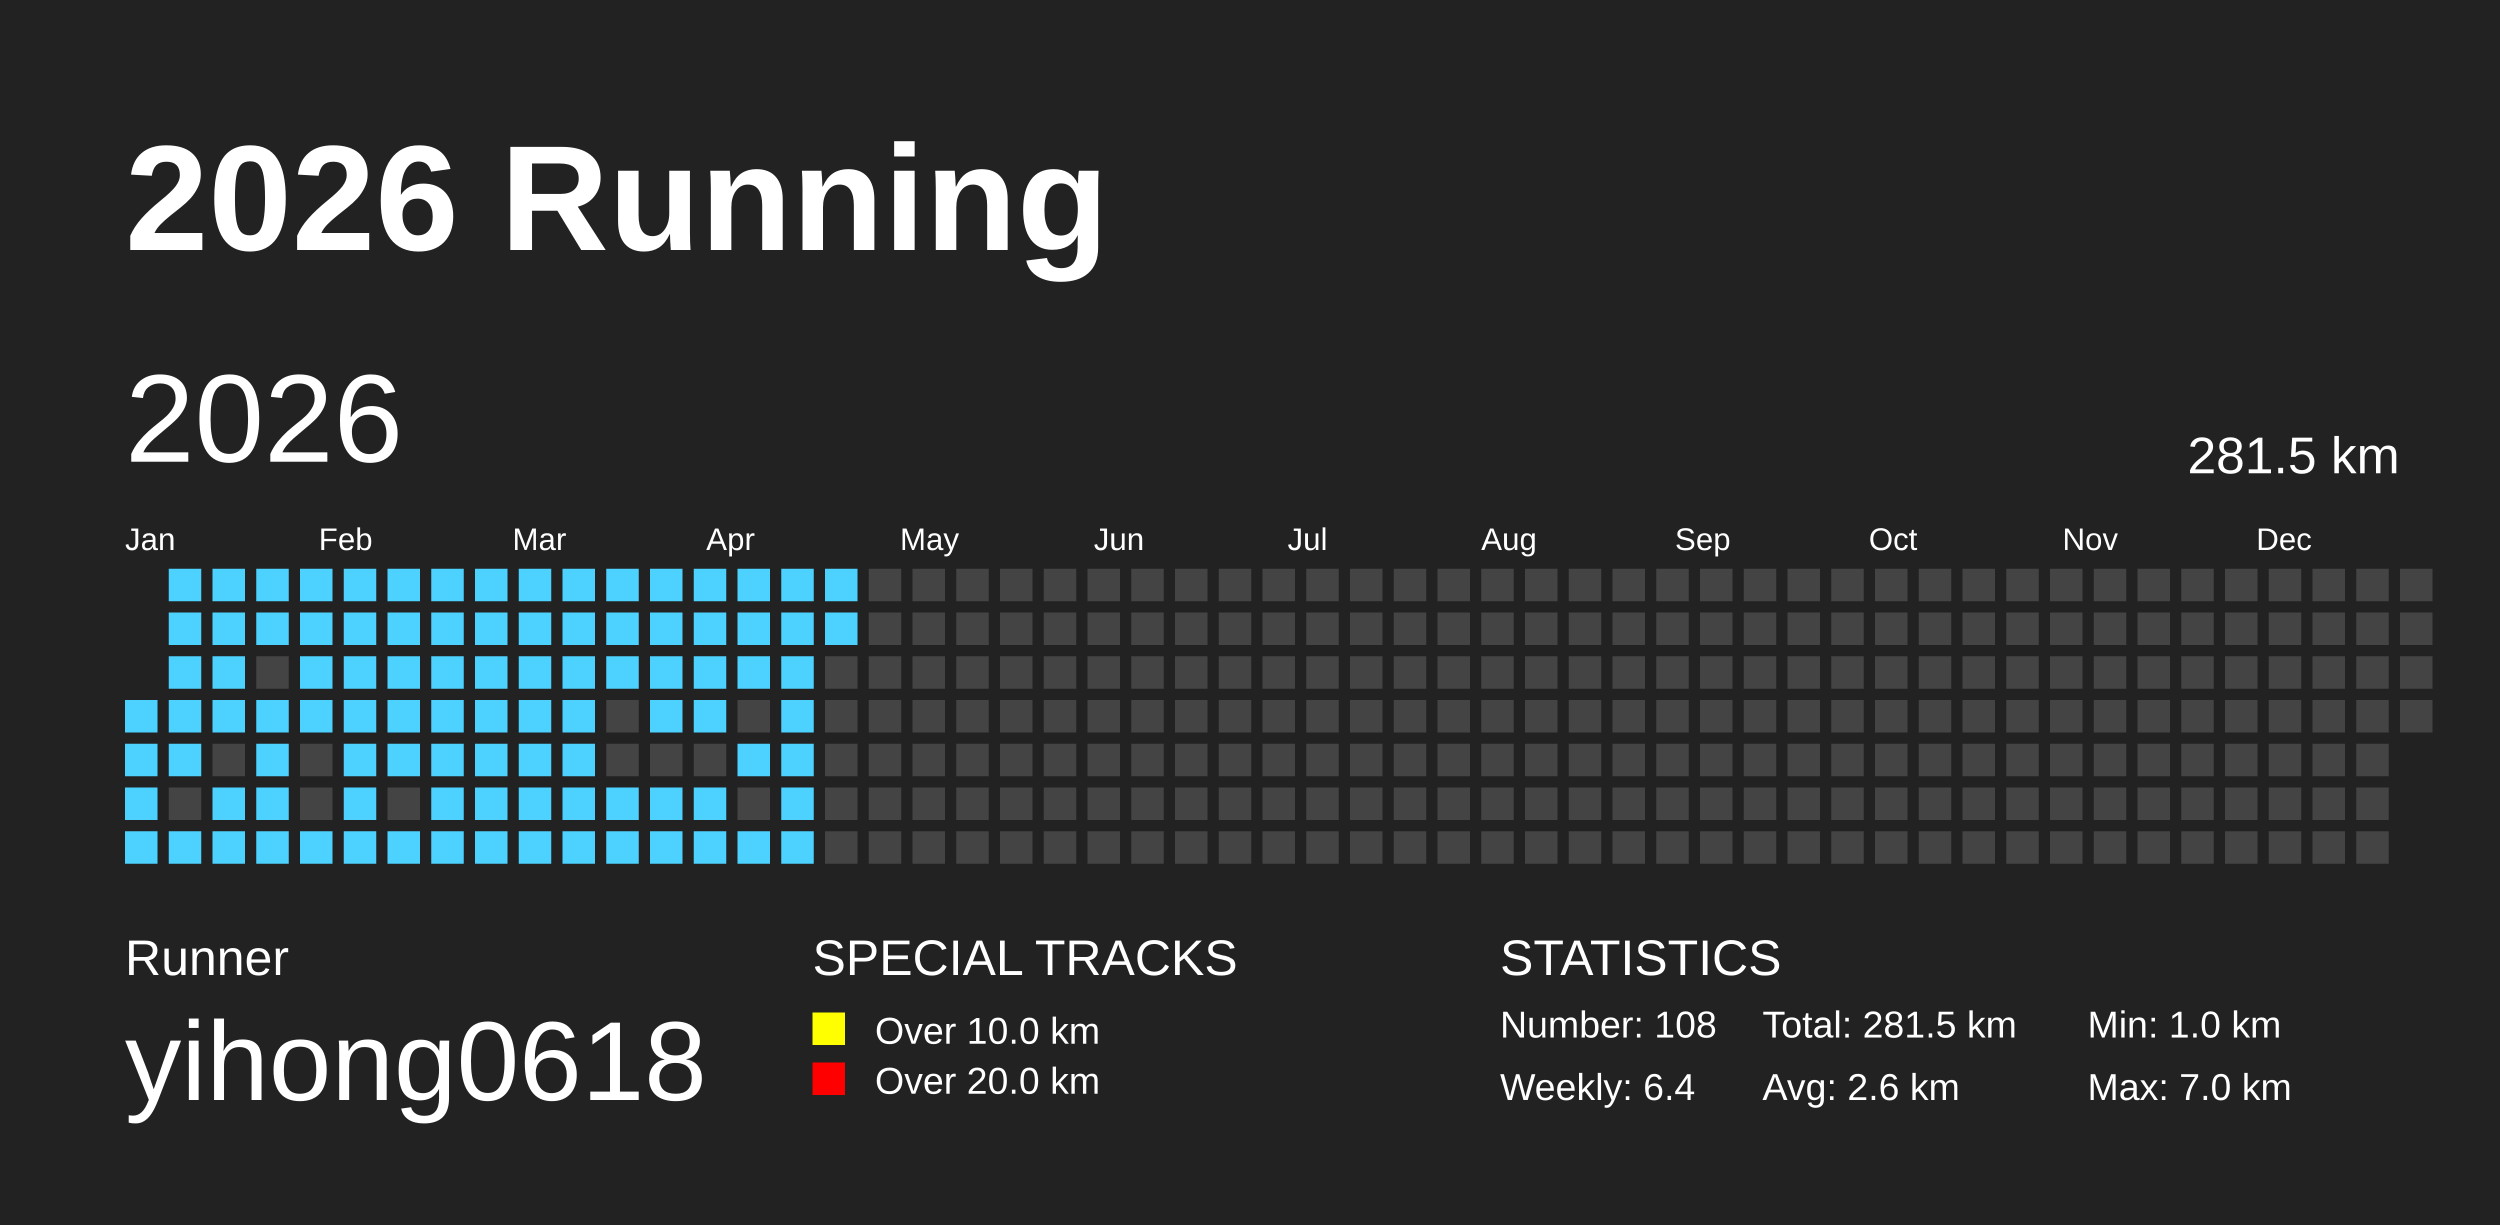
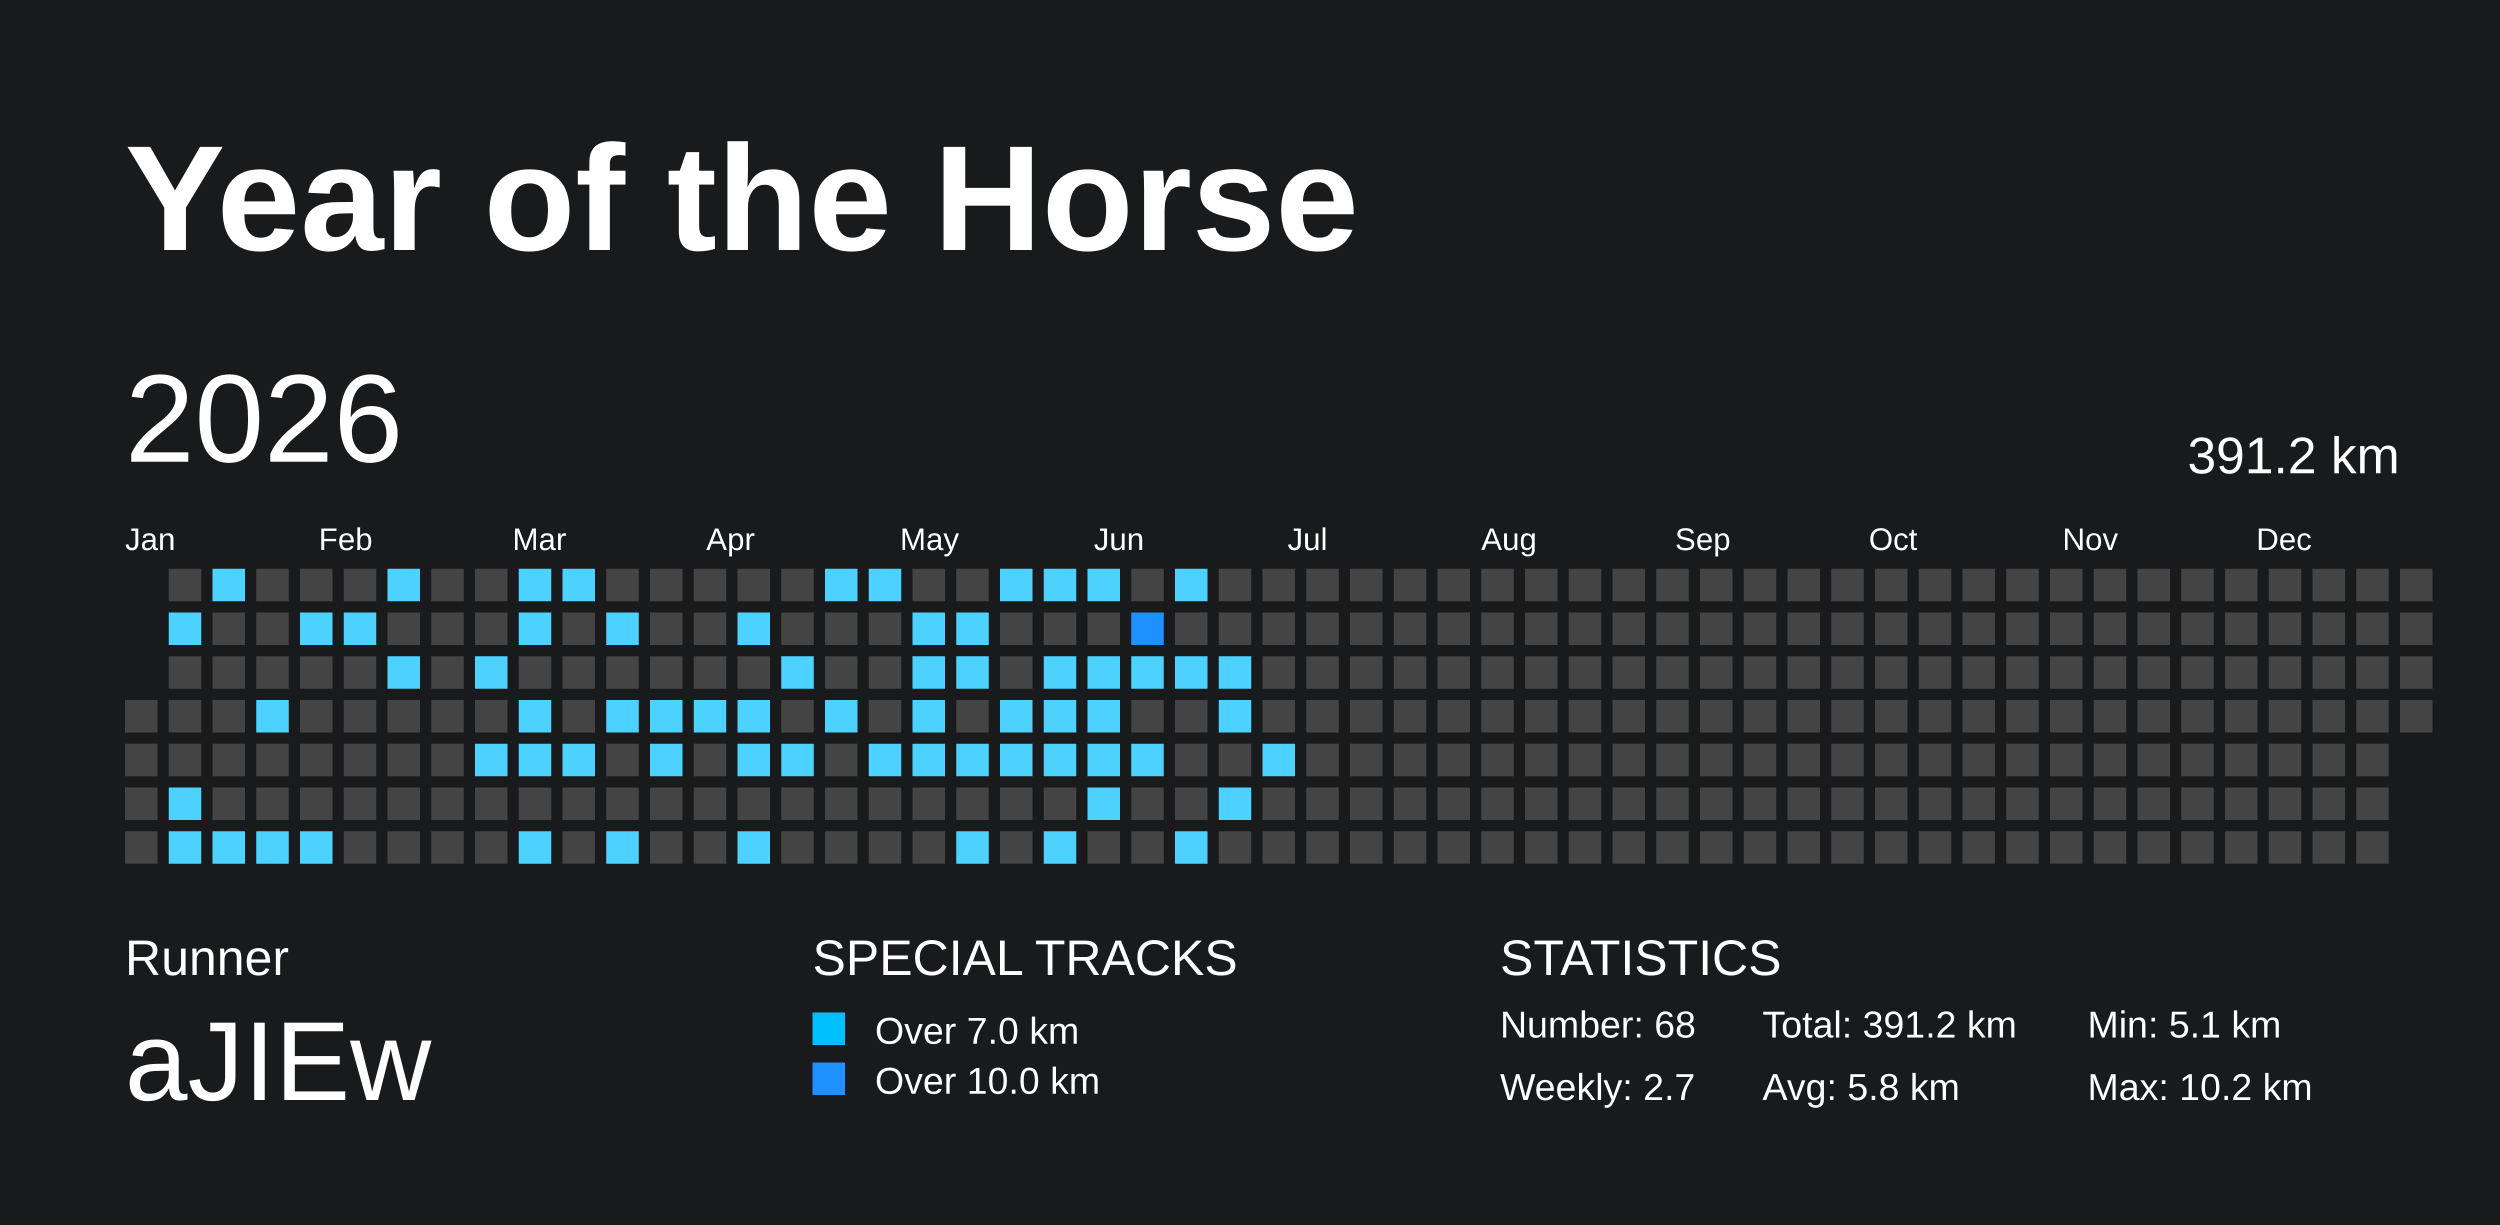
<svg xmlns="http://www.w3.org/2000/svg" baseProfile="full" height="98mm" version="1.1" viewBox="0,0,200,98" width="200mm">
-   <defs />
-   <rect fill="#222222" height="98" width="200" x="0" y="0" />
-   <text fill="#FFFFFF" style="font-size:12px; font-family:Arial; font-weight:bold;" x="10" y="20">2026 Running</text>
+   <defs>
+     <pattern height="2" id="indoor-stripe" patternUnits="userSpaceOnUse" width="2">
+       <line stroke="white" stroke-opacity="0.45" stroke-width="0.5" x1="0" x2="2" y1="2" y2="0" />
+     </pattern>
+   </defs>
+   <rect fill="#191A1C" height="98" width="200" x="0" y="0" />
+   <text fill="#FFFFFF" style="font-size:12px; font-family:Arial; font-weight:bold;" x="10" y="20">Year of the Horse</text>
  <text fill="#FFFFFF" style="font-size:4px; font-family:Arial" x="10" y="78">Runner</text>
-   <text fill="#FFFFFF" style="font-size:9px; font-family:Arial" x="10" y="88">yihong0618</text>
+   <text fill="#FFFFFF" style="font-size:9px; font-family:Arial" x="10" y="88">aJIEw</text>
  <text fill="#FFFFFF" style="font-size:4px; font-family:Arial" x="65" y="78">SPECIAL TRACKS</text>
-   <rect fill="yellow" height="2.6" width="2.6" x="65" y="81" />
-   <text fill="#FFFFFF" style="font-size:3px; font-family:Arial" x="70" y="83.5">Over 10.0 km</text>
-   <rect fill="red" height="2.6" width="2.6" x="65" y="85" />
-   <text fill="#FFFFFF" style="font-size:3px; font-family:Arial" x="70" y="87.5">Over 20.0 km</text>
+   <rect fill="deepskyblue" height="2.6" width="2.6" x="65" y="81" />
+   <text fill="#FFFFFF" style="font-size:3px; font-family:Arial" x="70" y="83.5">Over 7.0 km</text>
+   <rect fill="dodgerblue" height="2.6" width="2.6" x="65" y="85" />
+   <text fill="#FFFFFF" style="font-size:3px; font-family:Arial" x="70" y="87.5">Over 10.0 km</text>
  <text fill="#FFFFFF" style="font-size:4px; font-family:Arial" x="120" y="78">STATISTICS</text>
-   <text fill="#FFFFFF" style="font-size:3px; font-family:Arial" x="120" y="83">Number: 108</text>
-   <text fill="#FFFFFF" style="font-size:3px; font-family:Arial" x="120" y="88">Weekly: 6.4</text>
-   <text fill="#FFFFFF" style="font-size:3px; font-family:Arial" x="141" y="83">Total: 281.5 km</text>
-   <text fill="#FFFFFF" style="font-size:3px; font-family:Arial" x="141" y="88">Avg: 2.6 km</text>
-   <text fill="#FFFFFF" style="font-size:3px; font-family:Arial" x="167" y="83">Min: 1.0 km</text>
-   <text fill="#FFFFFF" style="font-size:3px; font-family:Arial" x="167" y="88">Max: 7.0 km</text>
+   <text fill="#FFFFFF" style="font-size:3px; font-family:Arial" x="120" y="83">Number: 68</text>
+   <text fill="#FFFFFF" style="font-size:3px; font-family:Arial" x="120" y="88">Weekly: 2.7</text>
+   <text fill="#FFFFFF" style="font-size:3px; font-family:Arial" x="141" y="83">Total: 391.2 km</text>
+   <text fill="#FFFFFF" style="font-size:3px; font-family:Arial" x="141" y="88">Avg: 5.8 km</text>
+   <text fill="#FFFFFF" style="font-size:3px; font-family:Arial" x="167" y="83">Min: 5.1 km</text>
+   <text fill="#FFFFFF" style="font-size:3px; font-family:Arial" x="167" y="88">Max: 10.2 km</text>
  <text dominant-baseline="hanging" fill="#FFFFFF" style="font-size:10.0px; font-family:Arial;" x="10" y="30">2026</text>
-   <text dominant-baseline="hanging" fill="#FFFFFF" style="font-size:4.125px; font-family:Arial;" x="175" y="35">281.5 km</text>
+   <text dominant-baseline="hanging" fill="#FFFFFF" style="font-size:4.125px; font-family:Arial;" x="175" y="35">391.2 km</text>
  <text fill="#FFFFFF" style="font-size:2.5px; font-family:Arial" x="10.0" y="44">Jan</text>
  <text fill="#FFFFFF" style="font-size:2.5px; font-family:Arial" x="25.5" y="44">Feb</text>
  <text fill="#FFFFFF" style="font-size:2.5px; font-family:Arial" x="41.0" y="44">Mar</text>
  <text fill="#FFFFFF" style="font-size:2.5px; font-family:Arial" x="56.5" y="44">Apr</text>
  <text fill="#FFFFFF" style="font-size:2.5px; font-family:Arial" x="72.0" y="44">May</text>
  <text fill="#FFFFFF" style="font-size:2.5px; font-family:Arial" x="87.5" y="44">Jun</text>
  <text fill="#FFFFFF" style="font-size:2.5px; font-family:Arial" x="103.0" y="44">Jul</text>
  <text fill="#FFFFFF" style="font-size:2.5px; font-family:Arial" x="118.5" y="44">Aug</text>
  <text fill="#FFFFFF" style="font-size:2.5px; font-family:Arial" x="134.0" y="44">Sep</text>
  <text fill="#FFFFFF" style="font-size:2.5px; font-family:Arial" x="149.5" y="44">Oct</text>
  <text fill="#FFFFFF" style="font-size:2.5px; font-family:Arial" x="165.0" y="44">Nov</text>
  <text fill="#FFFFFF" style="font-size:2.5px; font-family:Arial" x="180.5" y="44">Dec</text>
-   <rect fill="#4DD2FF" height="2.6" width="2.6" x="10.0" y="56.0" />
-   <rect fill="#4DD2FF" height="2.6" width="2.6" x="10.0" y="59.5" />
-   <rect fill="#4DD2FF" height="2.6" width="2.6" x="10.0" y="63.0" />
-   <rect fill="#4DD2FF" height="2.6" width="2.6" x="10.0" y="66.5" />
-   <rect fill="#4DD2FF" height="2.6" width="2.6" x="13.5" y="45.5" />
-   <rect fill="#4DD2FF" height="2.6" width="2.6" x="13.5" y="49.0" />
-   <rect fill="#4DD2FF" height="2.6" width="2.6" x="13.5" y="52.5" />
-   <rect fill="#4DD2FF" height="2.6" width="2.6" x="13.5" y="56.0" />
-   <rect fill="#4DD2FF" height="2.6" width="2.6" x="13.5" y="59.5" />
-   <rect fill="#444444" height="2.6" width="2.6" x="13.5" y="63.0" />
-   <rect fill="#4DD2FF" height="2.6" width="2.6" x="13.5" y="66.5" />
-   <rect fill="#4DD2FF" height="2.6" width="2.6" x="17.0" y="45.5" />
-   <rect fill="#4DD2FF" height="2.6" width="2.6" x="17.0" y="49.0" />
-   <rect fill="#4DD2FF" height="2.6" width="2.6" x="17.0" y="52.5" />
-   <rect fill="#4DD2FF" height="2.6" width="2.6" x="17.0" y="56.0" />
+   <rect fill="#444444" height="2.6" width="2.6" x="10.0" y="56.0" />
+   <rect fill="#444444" height="2.6" width="2.6" x="10.0" y="59.5" />
+   <rect fill="#444444" height="2.6" width="2.6" x="10.0" y="63.0" />
+   <rect fill="#444444" height="2.6" width="2.6" x="10.0" y="66.5" />
+   <rect fill="#444444" height="2.6" width="2.6" x="13.5" y="45.5" />
+   <rect fill="#4dd2ff" height="2.6" width="2.6" x="13.5" y="49.0" />
+   <rect fill="#444444" height="2.6" width="2.6" x="13.5" y="52.5" />
+   <rect fill="#444444" height="2.6" width="2.6" x="13.5" y="56.0" />
+   <rect fill="#444444" height="2.6" width="2.6" x="13.5" y="59.5" />
+   <rect fill="#4dd2ff" height="2.6" width="2.6" x="13.5" y="63.0" />
+   <rect fill="#4dd2ff" height="2.6" width="2.6" x="13.5" y="66.5" />
+   <rect fill="#4dd2ff" height="2.6" width="2.6" x="17.0" y="45.5" />
+   <rect fill="#444444" height="2.6" width="2.6" x="17.0" y="49.0" />
+   <rect fill="#444444" height="2.6" width="2.6" x="17.0" y="52.5" />
+   <rect fill="#444444" height="2.6" width="2.6" x="17.0" y="56.0" />
  <rect fill="#444444" height="2.6" width="2.6" x="17.0" y="59.5" />
-   <rect fill="#4DD2FF" height="2.6" width="2.6" x="17.0" y="63.0" />
-   <rect fill="#4DD2FF" height="2.6" width="2.6" x="17.0" y="66.5" />
-   <rect fill="#4DD2FF" height="2.6" width="2.6" x="20.5" y="45.5" />
-   <rect fill="#4DD2FF" height="2.6" width="2.6" x="20.5" y="49.0" />
+   <rect fill="#444444" height="2.6" width="2.6" x="17.0" y="63.0" />
+   <rect fill="#4dd2ff" height="2.6" width="2.6" x="17.0" y="66.5" />
+   <rect fill="#444444" height="2.6" width="2.6" x="20.5" y="45.5" />
+   <rect fill="#444444" height="2.6" width="2.6" x="20.5" y="49.0" />
  <rect fill="#444444" height="2.6" width="2.6" x="20.5" y="52.5" />
-   <rect fill="#4DD2FF" height="2.6" width="2.6" x="20.5" y="56.0" />
-   <rect fill="#4DD2FF" height="2.6" width="2.6" x="20.5" y="59.5" />
-   <rect fill="#4DD2FF" height="2.6" width="2.6" x="20.5" y="63.0" />
-   <rect fill="#4DD2FF" height="2.6" width="2.6" x="20.5" y="66.5" />
-   <rect fill="#4DD2FF" height="2.6" width="2.6" x="24.0" y="45.5" />
-   <rect fill="#4DD2FF" height="2.6" width="2.6" x="24.0" y="49.0" />
-   <rect fill="#4DD2FF" height="2.6" width="2.6" x="24.0" y="52.5" />
-   <rect fill="#4DD2FF" height="2.6" width="2.6" x="24.0" y="56.0" />
+   <rect fill="#4dd2ff" height="2.6" width="2.6" x="20.5" y="56.0" />
+   <rect fill="#444444" height="2.6" width="2.6" x="20.5" y="59.5" />
+   <rect fill="#444444" height="2.6" width="2.6" x="20.5" y="63.0" />
+   <rect fill="#4dd2ff" height="2.6" width="2.6" x="20.5" y="66.5" />
+   <rect fill="#444444" height="2.6" width="2.6" x="24.0" y="45.5" />
+   <rect fill="#4dd2ff" height="2.6" width="2.6" x="24.0" y="49.0" />
+   <rect fill="#444444" height="2.6" width="2.6" x="24.0" y="52.5" />
+   <rect fill="#444444" height="2.6" width="2.6" x="24.0" y="56.0" />
  <rect fill="#444444" height="2.6" width="2.6" x="24.0" y="59.5" />
  <rect fill="#444444" height="2.6" width="2.6" x="24.0" y="63.0" />
-   <rect fill="#4DD2FF" height="2.6" width="2.6" x="24.0" y="66.5" />
-   <rect fill="#4DD2FF" height="2.6" width="2.6" x="27.5" y="45.5" />
-   <rect fill="#4DD2FF" height="2.6" width="2.6" x="27.5" y="49.0" />
-   <rect fill="#4DD2FF" height="2.6" width="2.6" x="27.5" y="52.5" />
-   <rect fill="#4DD2FF" height="2.6" width="2.6" x="27.5" y="56.0" />
-   <rect fill="#4DD2FF" height="2.6" width="2.6" x="27.5" y="59.5" />
-   <rect fill="#4DD2FF" height="2.6" width="2.6" x="27.5" y="63.0" />
-   <rect fill="#4DD2FF" height="2.6" width="2.6" x="27.5" y="66.5" />
-   <rect fill="#4DD2FF" height="2.6" width="2.6" x="31.0" y="45.5" />
-   <rect fill="#4DD2FF" height="2.6" width="2.6" x="31.0" y="49.0" />
-   <rect fill="#4DD2FF" height="2.6" width="2.6" x="31.0" y="52.5" />
-   <rect fill="#4DD2FF" height="2.6" width="2.6" x="31.0" y="56.0" />
-   <rect fill="#4DD2FF" height="2.6" width="2.6" x="31.0" y="59.5" />
+   <rect fill="#4dd2ff" height="2.6" width="2.6" x="24.0" y="66.5" />
+   <rect fill="#444444" height="2.6" width="2.6" x="27.5" y="45.5" />
+   <rect fill="#4dd2ff" height="2.6" width="2.6" x="27.5" y="49.0" />
+   <rect fill="#444444" height="2.6" width="2.6" x="27.5" y="52.5" />
+   <rect fill="#444444" height="2.6" width="2.6" x="27.5" y="56.0" />
+   <rect fill="#444444" height="2.6" width="2.6" x="27.5" y="59.5" />
+   <rect fill="#444444" height="2.6" width="2.6" x="27.5" y="63.0" />
+   <rect fill="#444444" height="2.6" width="2.6" x="27.5" y="66.5" />
+   <rect fill="#4dd2ff" height="2.6" width="2.6" x="31.0" y="45.5" />
+   <rect fill="#444444" height="2.6" width="2.6" x="31.0" y="49.0" />
+   <rect fill="#4dd2ff" height="2.6" width="2.6" x="31.0" y="52.5" />
+   <rect fill="#444444" height="2.6" width="2.6" x="31.0" y="56.0" />
+   <rect fill="#444444" height="2.6" width="2.6" x="31.0" y="59.5" />
  <rect fill="#444444" height="2.6" width="2.6" x="31.0" y="63.0" />
-   <rect fill="#4DD2FF" height="2.6" width="2.6" x="31.0" y="66.5" />
-   <rect fill="#4DD2FF" height="2.6" width="2.6" x="34.5" y="45.5" />
-   <rect fill="#4DD2FF" height="2.6" width="2.6" x="34.5" y="49.0" />
-   <rect fill="#4DD2FF" height="2.6" width="2.6" x="34.5" y="52.5" />
-   <rect fill="#4DD2FF" height="2.6" width="2.6" x="34.5" y="56.0" />
-   <rect fill="#4DD2FF" height="2.6" width="2.6" x="34.5" y="59.5" />
-   <rect fill="#4DD2FF" height="2.6" width="2.6" x="34.5" y="63.0" />
-   <rect fill="#4DD2FF" height="2.6" width="2.6" x="34.5" y="66.5" />
-   <rect fill="#4DD2FF" height="2.6" width="2.6" x="38.0" y="45.5" />
-   <rect fill="#4DD2FF" height="2.6" width="2.6" x="38.0" y="49.0" />
-   <rect fill="#4DD2FF" height="2.6" width="2.6" x="38.0" y="52.5" />
-   <rect fill="#4DD2FF" height="2.6" width="2.6" x="38.0" y="56.0" />
-   <rect fill="#4DD2FF" height="2.6" width="2.6" x="38.0" y="59.5" />
-   <rect fill="#4DD2FF" height="2.6" width="2.6" x="38.0" y="63.0" />
-   <rect fill="#4DD2FF" height="2.6" width="2.6" x="38.0" y="66.5" />
-   <rect fill="#4DD2FF" height="2.6" width="2.6" x="41.5" y="45.5" />
-   <rect fill="#4DD2FF" height="2.6" width="2.6" x="41.5" y="49.0" />
-   <rect fill="#4DD2FF" height="2.6" width="2.6" x="41.5" y="52.5" />
-   <rect fill="#4DD2FF" height="2.6" width="2.6" x="41.5" y="56.0" />
-   <rect fill="#4DD2FF" height="2.6" width="2.6" x="41.5" y="59.5" />
-   <rect fill="#4DD2FF" height="2.6" width="2.6" x="41.5" y="63.0" />
-   <rect fill="#4DD2FF" height="2.6" width="2.6" x="41.5" y="66.5" />
-   <rect fill="#4DD2FF" height="2.6" width="2.6" x="45.0" y="45.5" />
-   <rect fill="#4DD2FF" height="2.6" width="2.6" x="45.0" y="49.0" />
-   <rect fill="#4DD2FF" height="2.6" width="2.6" x="45.0" y="52.5" />
-   <rect fill="#4DD2FF" height="2.6" width="2.6" x="45.0" y="56.0" />
-   <rect fill="#4DD2FF" height="2.6" width="2.6" x="45.0" y="59.5" />
-   <rect fill="#4DD2FF" height="2.6" width="2.6" x="45.0" y="63.0" />
-   <rect fill="#4DD2FF" height="2.6" width="2.6" x="45.0" y="66.5" />
-   <rect fill="#4DD2FF" height="2.6" width="2.6" x="48.5" y="45.5" />
-   <rect fill="#4DD2FF" height="2.6" width="2.6" x="48.5" y="49.0" />
-   <rect fill="#4DD2FF" height="2.6" width="2.6" x="48.5" y="52.5" />
-   <rect fill="#444444" height="2.6" width="2.6" x="48.5" y="56.0" />
+   <rect fill="#444444" height="2.6" width="2.6" x="31.0" y="66.5" />
+   <rect fill="#444444" height="2.6" width="2.6" x="34.5" y="45.5" />
+   <rect fill="#444444" height="2.6" width="2.6" x="34.5" y="49.0" />
+   <rect fill="#444444" height="2.6" width="2.6" x="34.5" y="52.5" />
+   <rect fill="#444444" height="2.6" width="2.6" x="34.5" y="56.0" />
+   <rect fill="#444444" height="2.6" width="2.6" x="34.5" y="59.5" />
+   <rect fill="#444444" height="2.6" width="2.6" x="34.5" y="63.0" />
+   <rect fill="#444444" height="2.6" width="2.6" x="34.5" y="66.5" />
+   <rect fill="#444444" height="2.6" width="2.6" x="38.0" y="45.5" />
+   <rect fill="#444444" height="2.6" width="2.6" x="38.0" y="49.0" />
+   <rect fill="#4dd2ff" height="2.6" width="2.6" x="38.0" y="52.5" />
+   <rect fill="#444444" height="2.6" width="2.6" x="38.0" y="56.0" />
+   <rect fill="#4dd2ff" height="2.6" width="2.6" x="38.0" y="59.5" />
+   <rect fill="#444444" height="2.6" width="2.6" x="38.0" y="63.0" />
+   <rect fill="#444444" height="2.6" width="2.6" x="38.0" y="66.5" />
+   <rect fill="#4dd2ff" height="2.6" width="2.6" x="41.5" y="45.5" />
+   <rect fill="#4dd2ff" height="2.6" width="2.6" x="41.5" y="49.0" />
+   <rect fill="#444444" height="2.6" width="2.6" x="41.5" y="52.5" />
+   <rect fill="#4dd2ff" height="2.6" width="2.6" x="41.5" y="56.0" />
+   <rect fill="#4dd2ff" height="2.6" width="2.6" x="41.5" y="59.5" />
+   <rect fill="#444444" height="2.6" width="2.6" x="41.5" y="63.0" />
+   <rect fill="#4dd2ff" height="2.6" width="2.6" x="41.5" y="66.5" />
+   <rect fill="#4dd2ff" height="2.6" width="2.6" x="45.0" y="45.5" />
+   <rect fill="#444444" height="2.6" width="2.6" x="45.0" y="49.0" />
+   <rect fill="#444444" height="2.6" width="2.6" x="45.0" y="52.5" />
+   <rect fill="#444444" height="2.6" width="2.6" x="45.0" y="56.0" />
+   <rect fill="#4dd2ff" height="2.6" width="2.6" x="45.0" y="59.5" />
+   <rect fill="#444444" height="2.6" width="2.6" x="45.0" y="63.0" />
+   <rect fill="#444444" height="2.6" width="2.6" x="45.0" y="66.5" />
+   <rect fill="#444444" height="2.6" width="2.6" x="48.5" y="45.5" />
+   <rect fill="#4dd2ff" height="2.6" width="2.6" x="48.5" y="49.0" />
+   <rect fill="#444444" height="2.6" width="2.6" x="48.5" y="52.5" />
+   <rect fill="#4dd2ff" height="2.6" width="2.6" x="48.5" y="56.0" />
  <rect fill="#444444" height="2.6" width="2.6" x="48.5" y="59.5" />
-   <rect fill="#4DD2FF" height="2.6" width="2.6" x="48.5" y="63.0" />
-   <rect fill="#4DD2FF" height="2.6" width="2.6" x="48.5" y="66.5" />
-   <rect fill="#4DD2FF" height="2.6" width="2.6" x="52.0" y="45.5" />
-   <rect fill="#4DD2FF" height="2.6" width="2.6" x="52.0" y="49.0" />
-   <rect fill="#4DD2FF" height="2.6" width="2.6" x="52.0" y="52.5" />
-   <rect fill="#4DD2FF" height="2.6" width="2.6" x="52.0" y="56.0" />
-   <rect fill="#444444" height="2.6" width="2.6" x="52.0" y="59.5" />
-   <rect fill="#4DD2FF" height="2.6" width="2.6" x="52.0" y="63.0" />
-   <rect fill="#4DD2FF" height="2.6" width="2.6" x="52.0" y="66.5" />
-   <rect fill="#4DD2FF" height="2.6" width="2.6" x="55.5" y="45.5" />
-   <rect fill="#4DD2FF" height="2.6" width="2.6" x="55.5" y="49.0" />
-   <rect fill="#4DD2FF" height="2.6" width="2.6" x="55.5" y="52.5" />
-   <rect fill="#4DD2FF" height="2.6" width="2.6" x="55.5" y="56.0" />
+   <rect fill="#444444" height="2.6" width="2.6" x="48.5" y="63.0" />
+   <rect fill="#4dd2ff" height="2.6" width="2.6" x="48.5" y="66.5" />
+   <rect fill="#444444" height="2.6" width="2.6" x="52.0" y="45.5" />
+   <rect fill="#444444" height="2.6" width="2.6" x="52.0" y="49.0" />
+   <rect fill="#444444" height="2.6" width="2.6" x="52.0" y="52.5" />
+   <rect fill="#4dd2ff" height="2.6" width="2.6" x="52.0" y="56.0" />
+   <rect fill="#4dd2ff" height="2.6" width="2.6" x="52.0" y="59.5" />
+   <rect fill="#444444" height="2.6" width="2.6" x="52.0" y="63.0" />
+   <rect fill="#444444" height="2.6" width="2.6" x="52.0" y="66.5" />
+   <rect fill="#444444" height="2.6" width="2.6" x="55.5" y="45.5" />
+   <rect fill="#444444" height="2.6" width="2.6" x="55.5" y="49.0" />
+   <rect fill="#444444" height="2.6" width="2.6" x="55.5" y="52.5" />
+   <rect fill="#4dd2ff" height="2.6" width="2.6" x="55.5" y="56.0" />
  <rect fill="#444444" height="2.6" width="2.6" x="55.5" y="59.5" />
-   <rect fill="#4DD2FF" height="2.6" width="2.6" x="55.5" y="63.0" />
-   <rect fill="#4DD2FF" height="2.6" width="2.6" x="55.5" y="66.5" />
-   <rect fill="#4DD2FF" height="2.6" width="2.6" x="59.0" y="45.5" />
-   <rect fill="#4DD2FF" height="2.6" width="2.6" x="59.0" y="49.0" />
-   <rect fill="#4DD2FF" height="2.6" width="2.6" x="59.0" y="52.5" />
-   <rect fill="#444444" height="2.6" width="2.6" x="59.0" y="56.0" />
-   <rect fill="#4DD2FF" height="2.6" width="2.6" x="59.0" y="59.5" />
+   <rect fill="#444444" height="2.6" width="2.6" x="55.5" y="63.0" />
+   <rect fill="#444444" height="2.6" width="2.6" x="55.5" y="66.5" />
+   <rect fill="#444444" height="2.6" width="2.6" x="59.0" y="45.5" />
+   <rect fill="#4dd2ff" height="2.6" width="2.6" x="59.0" y="49.0" />
+   <rect fill="#444444" height="2.6" width="2.6" x="59.0" y="52.5" />
+   <rect fill="#4dd2ff" height="2.6" width="2.6" x="59.0" y="56.0" />
+   <rect fill="#4dd2ff" height="2.6" width="2.6" x="59.0" y="59.5" />
  <rect fill="#444444" height="2.6" width="2.6" x="59.0" y="63.0" />
-   <rect fill="#4DD2FF" height="2.6" width="2.6" x="59.0" y="66.5" />
-   <rect fill="#4DD2FF" height="2.6" width="2.6" x="62.5" y="45.5" />
-   <rect fill="#4DD2FF" height="2.6" width="2.6" x="62.5" y="49.0" />
-   <rect fill="#4DD2FF" height="2.6" width="2.6" x="62.5" y="52.5" />
-   <rect fill="#4DD2FF" height="2.6" width="2.6" x="62.5" y="56.0" />
-   <rect fill="#4DD2FF" height="2.6" width="2.6" x="62.5" y="59.5" />
-   <rect fill="#4DD2FF" height="2.6" width="2.6" x="62.5" y="63.0" />
-   <rect fill="#4DD2FF" height="2.6" width="2.6" x="62.5" y="66.5" />
-   <rect fill="#4DD2FF" height="2.6" width="2.6" x="66.0" y="45.5" />
-   <rect fill="#4DD2FF" height="2.6" width="2.6" x="66.0" y="49.0" />
+   <rect fill="#4dd2ff" height="2.6" width="2.6" x="59.0" y="66.5" />
+   <rect fill="#444444" height="2.6" width="2.6" x="62.5" y="45.5" />
+   <rect fill="#444444" height="2.6" width="2.6" x="62.5" y="49.0" />
+   <rect fill="#4dd2ff" height="2.6" width="2.6" x="62.5" y="52.5" />
+   <rect fill="#444444" height="2.6" width="2.6" x="62.5" y="56.0" />
+   <rect fill="#4dd2ff" height="2.6" width="2.6" x="62.5" y="59.5" />
+   <rect fill="#444444" height="2.6" width="2.6" x="62.5" y="63.0" />
+   <rect fill="#444444" height="2.6" width="2.6" x="62.5" y="66.5" />
+   <rect fill="#4dd2ff" height="2.6" width="2.6" x="66.0" y="45.5" />
+   <rect fill="#444444" height="2.6" width="2.6" x="66.0" y="49.0" />
  <rect fill="#444444" height="2.6" width="2.6" x="66.0" y="52.5" />
-   <rect fill="#444444" height="2.6" width="2.6" x="66.0" y="56.0" />
+   <rect fill="#4dd2ff" height="2.6" width="2.6" x="66.0" y="56.0" />
  <rect fill="#444444" height="2.6" width="2.6" x="66.0" y="59.5" />
  <rect fill="#444444" height="2.6" width="2.6" x="66.0" y="63.0" />
  <rect fill="#444444" height="2.6" width="2.6" x="66.0" y="66.5" />
-   <rect fill="#444444" height="2.6" width="2.6" x="69.5" y="45.5" />
+   <rect fill="#4dd2ff" height="2.6" width="2.6" x="69.5" y="45.5" />
  <rect fill="#444444" height="2.6" width="2.6" x="69.5" y="49.0" />
  <rect fill="#444444" height="2.6" width="2.6" x="69.5" y="52.5" />
  <rect fill="#444444" height="2.6" width="2.6" x="69.5" y="56.0" />
-   <rect fill="#444444" height="2.6" width="2.6" x="69.5" y="59.5" />
+   <rect fill="#4dd2ff" height="2.6" width="2.6" x="69.5" y="59.5" />
  <rect fill="#444444" height="2.6" width="2.6" x="69.5" y="63.0" />
  <rect fill="#444444" height="2.6" width="2.6" x="69.5" y="66.5" />
  <rect fill="#444444" height="2.6" width="2.6" x="73.0" y="45.5" />
-   <rect fill="#444444" height="2.6" width="2.6" x="73.0" y="49.0" />
-   <rect fill="#444444" height="2.6" width="2.6" x="73.0" y="52.5" />
-   <rect fill="#444444" height="2.6" width="2.6" x="73.0" y="56.0" />
-   <rect fill="#444444" height="2.6" width="2.6" x="73.0" y="59.5" />
+   <rect fill="#4dd2ff" height="2.6" width="2.6" x="73.0" y="49.0" />
+   <rect fill="#4dd2ff" height="2.6" width="2.6" x="73.0" y="52.5" />
+   <rect fill="#4dd2ff" height="2.6" width="2.6" x="73.0" y="56.0" />
+   <rect fill="#4dd2ff" height="2.6" width="2.6" x="73.0" y="59.5" />
  <rect fill="#444444" height="2.6" width="2.6" x="73.0" y="63.0" />
  <rect fill="#444444" height="2.6" width="2.6" x="73.0" y="66.5" />
  <rect fill="#444444" height="2.6" width="2.6" x="76.5" y="45.5" />
-   <rect fill="#444444" height="2.6" width="2.6" x="76.5" y="49.0" />
-   <rect fill="#444444" height="2.6" width="2.6" x="76.5" y="52.5" />
+   <rect fill="#4dd2ff" height="2.6" width="2.6" x="76.5" y="49.0" />
+   <rect fill="#4dd2ff" height="2.6" width="2.6" x="76.5" y="52.5" />
  <rect fill="#444444" height="2.6" width="2.6" x="76.5" y="56.0" />
-   <rect fill="#444444" height="2.6" width="2.6" x="76.5" y="59.5" />
+   <rect fill="#4dd2ff" height="2.6" width="2.6" x="76.5" y="59.5" />
  <rect fill="#444444" height="2.6" width="2.6" x="76.5" y="63.0" />
-   <rect fill="#444444" height="2.6" width="2.6" x="76.5" y="66.5" />
-   <rect fill="#444444" height="2.6" width="2.6" x="80.0" y="45.5" />
+   <rect fill="#4dd2ff" height="2.6" width="2.6" x="76.5" y="66.5" />
+   <rect fill="#4dd2ff" height="2.6" width="2.6" x="80.0" y="45.5" />
  <rect fill="#444444" height="2.6" width="2.6" x="80.0" y="49.0" />
  <rect fill="#444444" height="2.6" width="2.6" x="80.0" y="52.5" />
-   <rect fill="#444444" height="2.6" width="2.6" x="80.0" y="56.0" />
-   <rect fill="#444444" height="2.6" width="2.6" x="80.0" y="59.5" />
+   <rect fill="#4dd2ff" height="2.6" width="2.6" x="80.0" y="56.0" />
+   <rect fill="#4dd2ff" height="2.6" width="2.6" x="80.0" y="59.5" />
  <rect fill="#444444" height="2.6" width="2.6" x="80.0" y="63.0" />
  <rect fill="#444444" height="2.6" width="2.6" x="80.0" y="66.5" />
-   <rect fill="#444444" height="2.6" width="2.6" x="83.5" y="45.5" />
+   <rect fill="#4dd2ff" height="2.6" width="2.6" x="83.5" y="45.5" />
  <rect fill="#444444" height="2.6" width="2.6" x="83.5" y="49.0" />
-   <rect fill="#444444" height="2.6" width="2.6" x="83.5" y="52.5" />
-   <rect fill="#444444" height="2.6" width="2.6" x="83.5" y="56.0" />
-   <rect fill="#444444" height="2.6" width="2.6" x="83.5" y="59.5" />
+   <rect fill="#4dd2ff" height="2.6" width="2.6" x="83.5" y="52.5" />
+   <rect fill="#4dd2ff" height="2.6" width="2.6" x="83.5" y="56.0" />
+   <rect fill="#4dd2ff" height="2.6" width="2.6" x="83.5" y="59.5" />
  <rect fill="#444444" height="2.6" width="2.6" x="83.5" y="63.0" />
-   <rect fill="#444444" height="2.6" width="2.6" x="83.5" y="66.5" />
-   <rect fill="#444444" height="2.6" width="2.6" x="87.0" y="45.5" />
+   <rect fill="#4dd2ff" height="2.6" width="2.6" x="83.5" y="66.5" />
+   <rect fill="#4dd2ff" height="2.6" width="2.6" x="87.0" y="45.5" />
  <rect fill="#444444" height="2.6" width="2.6" x="87.0" y="49.0" />
-   <rect fill="#444444" height="2.6" width="2.6" x="87.0" y="52.5" />
-   <rect fill="#444444" height="2.6" width="2.6" x="87.0" y="56.0" />
-   <rect fill="#444444" height="2.6" width="2.6" x="87.0" y="59.5" />
-   <rect fill="#444444" height="2.6" width="2.6" x="87.0" y="63.0" />
+   <rect fill="#4dd2ff" height="2.6" width="2.6" x="87.0" y="52.5" />
+   <rect fill="#4dd2ff" height="2.6" width="2.6" x="87.0" y="56.0" />
+   <rect fill="#4dd2ff" height="2.6" width="2.6" x="87.0" y="59.5" />
+   <rect fill="#4dd2ff" height="2.6" width="2.6" x="87.0" y="63.0" />
  <rect fill="#444444" height="2.6" width="2.6" x="87.0" y="66.5" />
  <rect fill="#444444" height="2.6" width="2.6" x="90.5" y="45.5" />
-   <rect fill="#444444" height="2.6" width="2.6" x="90.5" y="49.0" />
-   <rect fill="#444444" height="2.6" width="2.6" x="90.5" y="52.5" />
+   <rect fill="dodgerblue" height="2.6" width="2.6" x="90.5" y="49.0" />
+   <rect fill="#4dd2ff" height="2.6" width="2.6" x="90.5" y="52.5" />
  <rect fill="#444444" height="2.6" width="2.6" x="90.5" y="56.0" />
-   <rect fill="#444444" height="2.6" width="2.6" x="90.5" y="59.5" />
+   <rect fill="#4dd2ff" height="2.6" width="2.6" x="90.5" y="59.5" />
  <rect fill="#444444" height="2.6" width="2.6" x="90.5" y="63.0" />
  <rect fill="#444444" height="2.6" width="2.6" x="90.5" y="66.5" />
-   <rect fill="#444444" height="2.6" width="2.6" x="94.0" y="45.5" />
+   <rect fill="#4dd2ff" height="2.6" width="2.6" x="94.0" y="45.5" />
  <rect fill="#444444" height="2.6" width="2.6" x="94.0" y="49.0" />
-   <rect fill="#444444" height="2.6" width="2.6" x="94.0" y="52.5" />
+   <rect fill="#4dd2ff" height="2.6" width="2.6" x="94.0" y="52.5" />
  <rect fill="#444444" height="2.6" width="2.6" x="94.0" y="56.0" />
  <rect fill="#444444" height="2.6" width="2.6" x="94.0" y="59.5" />
  <rect fill="#444444" height="2.6" width="2.6" x="94.0" y="63.0" />
-   <rect fill="#444444" height="2.6" width="2.6" x="94.0" y="66.5" />
+   <rect fill="#4dd2ff" height="2.6" width="2.6" x="94.0" y="66.5" />
  <rect fill="#444444" height="2.6" width="2.6" x="97.5" y="45.5" />
  <rect fill="#444444" height="2.6" width="2.6" x="97.5" y="49.0" />
-   <rect fill="#444444" height="2.6" width="2.6" x="97.5" y="52.5" />
-   <rect fill="#444444" height="2.6" width="2.6" x="97.5" y="56.0" />
+   <rect fill="#4dd2ff" height="2.6" width="2.6" x="97.5" y="52.5" />
+   <rect fill="#4dd2ff" height="2.6" width="2.6" x="97.5" y="56.0" />
  <rect fill="#444444" height="2.6" width="2.6" x="97.5" y="59.5" />
-   <rect fill="#444444" height="2.6" width="2.6" x="97.5" y="63.0" />
+   <rect fill="#4dd2ff" height="2.6" width="2.6" x="97.5" y="63.0" />
  <rect fill="#444444" height="2.6" width="2.6" x="97.5" y="66.5" />
  <rect fill="#444444" height="2.6" width="2.6" x="101.0" y="45.5" />
  <rect fill="#444444" height="2.6" width="2.6" x="101.0" y="49.0" />
  <rect fill="#444444" height="2.6" width="2.6" x="101.0" y="52.5" />
  <rect fill="#444444" height="2.6" width="2.6" x="101.0" y="56.0" />
-   <rect fill="#444444" height="2.6" width="2.6" x="101.0" y="59.5" />
+   <rect fill="#4dd2ff" height="2.6" width="2.6" x="101.0" y="59.5" />
  <rect fill="#444444" height="2.6" width="2.6" x="101.0" y="63.0" />
  <rect fill="#444444" height="2.6" width="2.6" x="101.0" y="66.5" />
  <rect fill="#444444" height="2.6" width="2.6" x="104.5" y="45.5" />
  <rect fill="#444444" height="2.6" width="2.6" x="104.5" y="49.0" />
  <rect fill="#444444" height="2.6" width="2.6" x="104.5" y="52.5" />
  <rect fill="#444444" height="2.6" width="2.6" x="104.5" y="56.0" />
  <rect fill="#444444" height="2.6" width="2.6" x="104.5" y="59.5" />
  <rect fill="#444444" height="2.6" width="2.6" x="104.5" y="63.0" />
  <rect fill="#444444" height="2.6" width="2.6" x="104.5" y="66.5" />
  <rect fill="#444444" height="2.6" width="2.6" x="108.0" y="45.5" />
  <rect fill="#444444" height="2.6" width="2.6" x="108.0" y="49.0" />
  <rect fill="#444444" height="2.6" width="2.6" x="108.0" y="52.5" />
  <rect fill="#444444" height="2.6" width="2.6" x="108.0" y="56.0" />
  <rect fill="#444444" height="2.6" width="2.6" x="108.0" y="59.5" />
  <rect fill="#444444" height="2.6" width="2.6" x="108.0" y="63.0" />
  <rect fill="#444444" height="2.6" width="2.6" x="108.0" y="66.5" />
  <rect fill="#444444" height="2.6" width="2.6" x="111.5" y="45.5" />
  <rect fill="#444444" height="2.6" width="2.6" x="111.5" y="49.0" />
  <rect fill="#444444" height="2.6" width="2.6" x="111.5" y="52.5" />
  <rect fill="#444444" height="2.6" width="2.6" x="111.5" y="56.0" />
  <rect fill="#444444" height="2.6" width="2.6" x="111.5" y="59.5" />
  <rect fill="#444444" height="2.6" width="2.6" x="111.5" y="63.0" />
  <rect fill="#444444" height="2.6" width="2.6" x="111.5" y="66.5" />
  <rect fill="#444444" height="2.6" width="2.6" x="115.0" y="45.5" />
  <rect fill="#444444" height="2.6" width="2.6" x="115.0" y="49.0" />
  <rect fill="#444444" height="2.6" width="2.6" x="115.0" y="52.5" />
  <rect fill="#444444" height="2.6" width="2.6" x="115.0" y="56.0" />
  <rect fill="#444444" height="2.6" width="2.6" x="115.0" y="59.5" />
  <rect fill="#444444" height="2.6" width="2.6" x="115.0" y="63.0" />
  <rect fill="#444444" height="2.6" width="2.6" x="115.0" y="66.5" />
  <rect fill="#444444" height="2.6" width="2.6" x="118.5" y="45.5" />
  <rect fill="#444444" height="2.6" width="2.6" x="118.5" y="49.0" />
  <rect fill="#444444" height="2.6" width="2.6" x="118.5" y="52.5" />
  <rect fill="#444444" height="2.6" width="2.6" x="118.5" y="56.0" />
  <rect fill="#444444" height="2.6" width="2.6" x="118.5" y="59.5" />
  <rect fill="#444444" height="2.6" width="2.6" x="118.5" y="63.0" />
  <rect fill="#444444" height="2.6" width="2.6" x="118.5" y="66.5" />
  <rect fill="#444444" height="2.6" width="2.6" x="122.0" y="45.5" />
  <rect fill="#444444" height="2.6" width="2.6" x="122.0" y="49.0" />
  <rect fill="#444444" height="2.6" width="2.6" x="122.0" y="52.5" />
  <rect fill="#444444" height="2.6" width="2.6" x="122.0" y="56.0" />
  <rect fill="#444444" height="2.6" width="2.6" x="122.0" y="59.5" />
  <rect fill="#444444" height="2.6" width="2.6" x="122.0" y="63.0" />
  <rect fill="#444444" height="2.6" width="2.6" x="122.0" y="66.5" />
  <rect fill="#444444" height="2.6" width="2.6" x="125.5" y="45.5" />
  <rect fill="#444444" height="2.6" width="2.6" x="125.5" y="49.0" />
  <rect fill="#444444" height="2.6" width="2.6" x="125.5" y="52.5" />
  <rect fill="#444444" height="2.6" width="2.6" x="125.5" y="56.0" />
  <rect fill="#444444" height="2.6" width="2.6" x="125.5" y="59.5" />
  <rect fill="#444444" height="2.6" width="2.6" x="125.5" y="63.0" />
  <rect fill="#444444" height="2.6" width="2.6" x="125.5" y="66.5" />
  <rect fill="#444444" height="2.6" width="2.6" x="129.0" y="45.5" />
  <rect fill="#444444" height="2.6" width="2.6" x="129.0" y="49.0" />
  <rect fill="#444444" height="2.6" width="2.6" x="129.0" y="52.5" />
  <rect fill="#444444" height="2.6" width="2.6" x="129.0" y="56.0" />
  <rect fill="#444444" height="2.6" width="2.6" x="129.0" y="59.5" />
  <rect fill="#444444" height="2.6" width="2.6" x="129.0" y="63.0" />
  <rect fill="#444444" height="2.6" width="2.6" x="129.0" y="66.5" />
  <rect fill="#444444" height="2.6" width="2.6" x="132.5" y="45.5" />
  <rect fill="#444444" height="2.6" width="2.6" x="132.5" y="49.0" />
  <rect fill="#444444" height="2.6" width="2.6" x="132.5" y="52.5" />
  <rect fill="#444444" height="2.6" width="2.6" x="132.5" y="56.0" />
  <rect fill="#444444" height="2.6" width="2.6" x="132.5" y="59.5" />
  <rect fill="#444444" height="2.6" width="2.6" x="132.5" y="63.0" />
  <rect fill="#444444" height="2.6" width="2.6" x="132.5" y="66.5" />
  <rect fill="#444444" height="2.6" width="2.6" x="136.0" y="45.5" />
  <rect fill="#444444" height="2.6" width="2.6" x="136.0" y="49.0" />
  <rect fill="#444444" height="2.6" width="2.6" x="136.0" y="52.5" />
  <rect fill="#444444" height="2.6" width="2.6" x="136.0" y="56.0" />
  <rect fill="#444444" height="2.6" width="2.6" x="136.0" y="59.5" />
  <rect fill="#444444" height="2.6" width="2.6" x="136.0" y="63.0" />
  <rect fill="#444444" height="2.6" width="2.6" x="136.0" y="66.5" />
  <rect fill="#444444" height="2.6" width="2.6" x="139.5" y="45.5" />
  <rect fill="#444444" height="2.6" width="2.6" x="139.5" y="49.0" />
  <rect fill="#444444" height="2.6" width="2.6" x="139.5" y="52.5" />
  <rect fill="#444444" height="2.6" width="2.6" x="139.5" y="56.0" />
  <rect fill="#444444" height="2.6" width="2.6" x="139.5" y="59.5" />
  <rect fill="#444444" height="2.6" width="2.6" x="139.5" y="63.0" />
  <rect fill="#444444" height="2.6" width="2.6" x="139.5" y="66.5" />
  <rect fill="#444444" height="2.6" width="2.6" x="143.0" y="45.5" />
  <rect fill="#444444" height="2.6" width="2.6" x="143.0" y="49.0" />
  <rect fill="#444444" height="2.6" width="2.6" x="143.0" y="52.5" />
  <rect fill="#444444" height="2.6" width="2.6" x="143.0" y="56.0" />
  <rect fill="#444444" height="2.6" width="2.6" x="143.0" y="59.5" />
  <rect fill="#444444" height="2.6" width="2.6" x="143.0" y="63.0" />
  <rect fill="#444444" height="2.6" width="2.6" x="143.0" y="66.5" />
  <rect fill="#444444" height="2.6" width="2.6" x="146.5" y="45.5" />
  <rect fill="#444444" height="2.6" width="2.6" x="146.5" y="49.0" />
  <rect fill="#444444" height="2.6" width="2.6" x="146.5" y="52.5" />
  <rect fill="#444444" height="2.6" width="2.6" x="146.5" y="56.0" />
  <rect fill="#444444" height="2.6" width="2.6" x="146.5" y="59.5" />
  <rect fill="#444444" height="2.6" width="2.6" x="146.5" y="63.0" />
  <rect fill="#444444" height="2.6" width="2.6" x="146.5" y="66.5" />
  <rect fill="#444444" height="2.6" width="2.6" x="150.0" y="45.5" />
  <rect fill="#444444" height="2.6" width="2.6" x="150.0" y="49.0" />
  <rect fill="#444444" height="2.6" width="2.6" x="150.0" y="52.5" />
  <rect fill="#444444" height="2.6" width="2.6" x="150.0" y="56.0" />
  <rect fill="#444444" height="2.6" width="2.6" x="150.0" y="59.5" />
  <rect fill="#444444" height="2.6" width="2.6" x="150.0" y="63.0" />
  <rect fill="#444444" height="2.6" width="2.6" x="150.0" y="66.5" />
  <rect fill="#444444" height="2.6" width="2.6" x="153.5" y="45.5" />
  <rect fill="#444444" height="2.6" width="2.6" x="153.5" y="49.0" />
  <rect fill="#444444" height="2.6" width="2.6" x="153.5" y="52.5" />
  <rect fill="#444444" height="2.6" width="2.6" x="153.5" y="56.0" />
  <rect fill="#444444" height="2.6" width="2.6" x="153.5" y="59.5" />
  <rect fill="#444444" height="2.6" width="2.6" x="153.5" y="63.0" />
  <rect fill="#444444" height="2.6" width="2.6" x="153.5" y="66.5" />
  <rect fill="#444444" height="2.6" width="2.6" x="157.0" y="45.5" />
  <rect fill="#444444" height="2.6" width="2.6" x="157.0" y="49.0" />
  <rect fill="#444444" height="2.6" width="2.6" x="157.0" y="52.5" />
  <rect fill="#444444" height="2.6" width="2.6" x="157.0" y="56.0" />
  <rect fill="#444444" height="2.6" width="2.6" x="157.0" y="59.5" />
  <rect fill="#444444" height="2.6" width="2.6" x="157.0" y="63.0" />
  <rect fill="#444444" height="2.6" width="2.6" x="157.0" y="66.5" />
  <rect fill="#444444" height="2.6" width="2.6" x="160.5" y="45.5" />
  <rect fill="#444444" height="2.6" width="2.6" x="160.5" y="49.0" />
  <rect fill="#444444" height="2.6" width="2.6" x="160.5" y="52.5" />
  <rect fill="#444444" height="2.6" width="2.6" x="160.5" y="56.0" />
  <rect fill="#444444" height="2.6" width="2.6" x="160.5" y="59.5" />
  <rect fill="#444444" height="2.6" width="2.6" x="160.5" y="63.0" />
  <rect fill="#444444" height="2.6" width="2.6" x="160.5" y="66.5" />
  <rect fill="#444444" height="2.6" width="2.6" x="164.0" y="45.5" />
  <rect fill="#444444" height="2.6" width="2.6" x="164.0" y="49.0" />
  <rect fill="#444444" height="2.6" width="2.6" x="164.0" y="52.5" />
  <rect fill="#444444" height="2.6" width="2.6" x="164.0" y="56.0" />
  <rect fill="#444444" height="2.6" width="2.6" x="164.0" y="59.5" />
  <rect fill="#444444" height="2.6" width="2.6" x="164.0" y="63.0" />
  <rect fill="#444444" height="2.6" width="2.6" x="164.0" y="66.5" />
  <rect fill="#444444" height="2.6" width="2.6" x="167.5" y="45.5" />
  <rect fill="#444444" height="2.6" width="2.6" x="167.5" y="49.0" />
  <rect fill="#444444" height="2.6" width="2.6" x="167.5" y="52.5" />
  <rect fill="#444444" height="2.6" width="2.6" x="167.5" y="56.0" />
  <rect fill="#444444" height="2.6" width="2.6" x="167.5" y="59.5" />
  <rect fill="#444444" height="2.6" width="2.6" x="167.5" y="63.0" />
  <rect fill="#444444" height="2.6" width="2.6" x="167.5" y="66.5" />
  <rect fill="#444444" height="2.6" width="2.6" x="171.0" y="45.5" />
  <rect fill="#444444" height="2.6" width="2.6" x="171.0" y="49.0" />
  <rect fill="#444444" height="2.6" width="2.6" x="171.0" y="52.5" />
  <rect fill="#444444" height="2.6" width="2.6" x="171.0" y="56.0" />
  <rect fill="#444444" height="2.6" width="2.6" x="171.0" y="59.5" />
  <rect fill="#444444" height="2.6" width="2.6" x="171.0" y="63.0" />
  <rect fill="#444444" height="2.6" width="2.6" x="171.0" y="66.5" />
  <rect fill="#444444" height="2.6" width="2.6" x="174.5" y="45.5" />
  <rect fill="#444444" height="2.6" width="2.6" x="174.5" y="49.0" />
  <rect fill="#444444" height="2.6" width="2.6" x="174.5" y="52.5" />
  <rect fill="#444444" height="2.6" width="2.6" x="174.5" y="56.0" />
  <rect fill="#444444" height="2.6" width="2.6" x="174.5" y="59.5" />
  <rect fill="#444444" height="2.6" width="2.6" x="174.5" y="63.0" />
  <rect fill="#444444" height="2.6" width="2.6" x="174.5" y="66.5" />
  <rect fill="#444444" height="2.6" width="2.6" x="178.0" y="45.5" />
  <rect fill="#444444" height="2.6" width="2.6" x="178.0" y="49.0" />
  <rect fill="#444444" height="2.6" width="2.6" x="178.0" y="52.5" />
  <rect fill="#444444" height="2.6" width="2.6" x="178.0" y="56.0" />
  <rect fill="#444444" height="2.6" width="2.6" x="178.0" y="59.5" />
  <rect fill="#444444" height="2.6" width="2.6" x="178.0" y="63.0" />
  <rect fill="#444444" height="2.6" width="2.6" x="178.0" y="66.5" />
  <rect fill="#444444" height="2.6" width="2.6" x="181.5" y="45.5" />
  <rect fill="#444444" height="2.6" width="2.6" x="181.5" y="49.0" />
  <rect fill="#444444" height="2.6" width="2.6" x="181.5" y="52.5" />
  <rect fill="#444444" height="2.6" width="2.6" x="181.5" y="56.0" />
  <rect fill="#444444" height="2.6" width="2.6" x="181.5" y="59.5" />
  <rect fill="#444444" height="2.6" width="2.6" x="181.5" y="63.0" />
  <rect fill="#444444" height="2.6" width="2.6" x="181.5" y="66.5" />
  <rect fill="#444444" height="2.6" width="2.6" x="185.0" y="45.5" />
  <rect fill="#444444" height="2.6" width="2.6" x="185.0" y="49.0" />
  <rect fill="#444444" height="2.6" width="2.6" x="185.0" y="52.5" />
  <rect fill="#444444" height="2.6" width="2.6" x="185.0" y="56.0" />
  <rect fill="#444444" height="2.6" width="2.6" x="185.0" y="59.5" />
  <rect fill="#444444" height="2.6" width="2.6" x="185.0" y="63.0" />
  <rect fill="#444444" height="2.6" width="2.6" x="185.0" y="66.5" />
  <rect fill="#444444" height="2.6" width="2.6" x="188.5" y="45.5" />
  <rect fill="#444444" height="2.6" width="2.6" x="188.5" y="49.0" />
  <rect fill="#444444" height="2.6" width="2.6" x="188.5" y="52.5" />
  <rect fill="#444444" height="2.6" width="2.6" x="188.5" y="56.0" />
  <rect fill="#444444" height="2.6" width="2.6" x="188.5" y="59.5" />
  <rect fill="#444444" height="2.6" width="2.6" x="188.5" y="63.0" />
  <rect fill="#444444" height="2.6" width="2.6" x="188.5" y="66.5" />
  <rect fill="#444444" height="2.6" width="2.6" x="192.0" y="45.5" />
  <rect fill="#444444" height="2.6" width="2.6" x="192.0" y="49.0" />
  <rect fill="#444444" height="2.6" width="2.6" x="192.0" y="52.5" />
  <rect fill="#444444" height="2.6" width="2.6" x="192.0" y="56.0" />
</svg>
